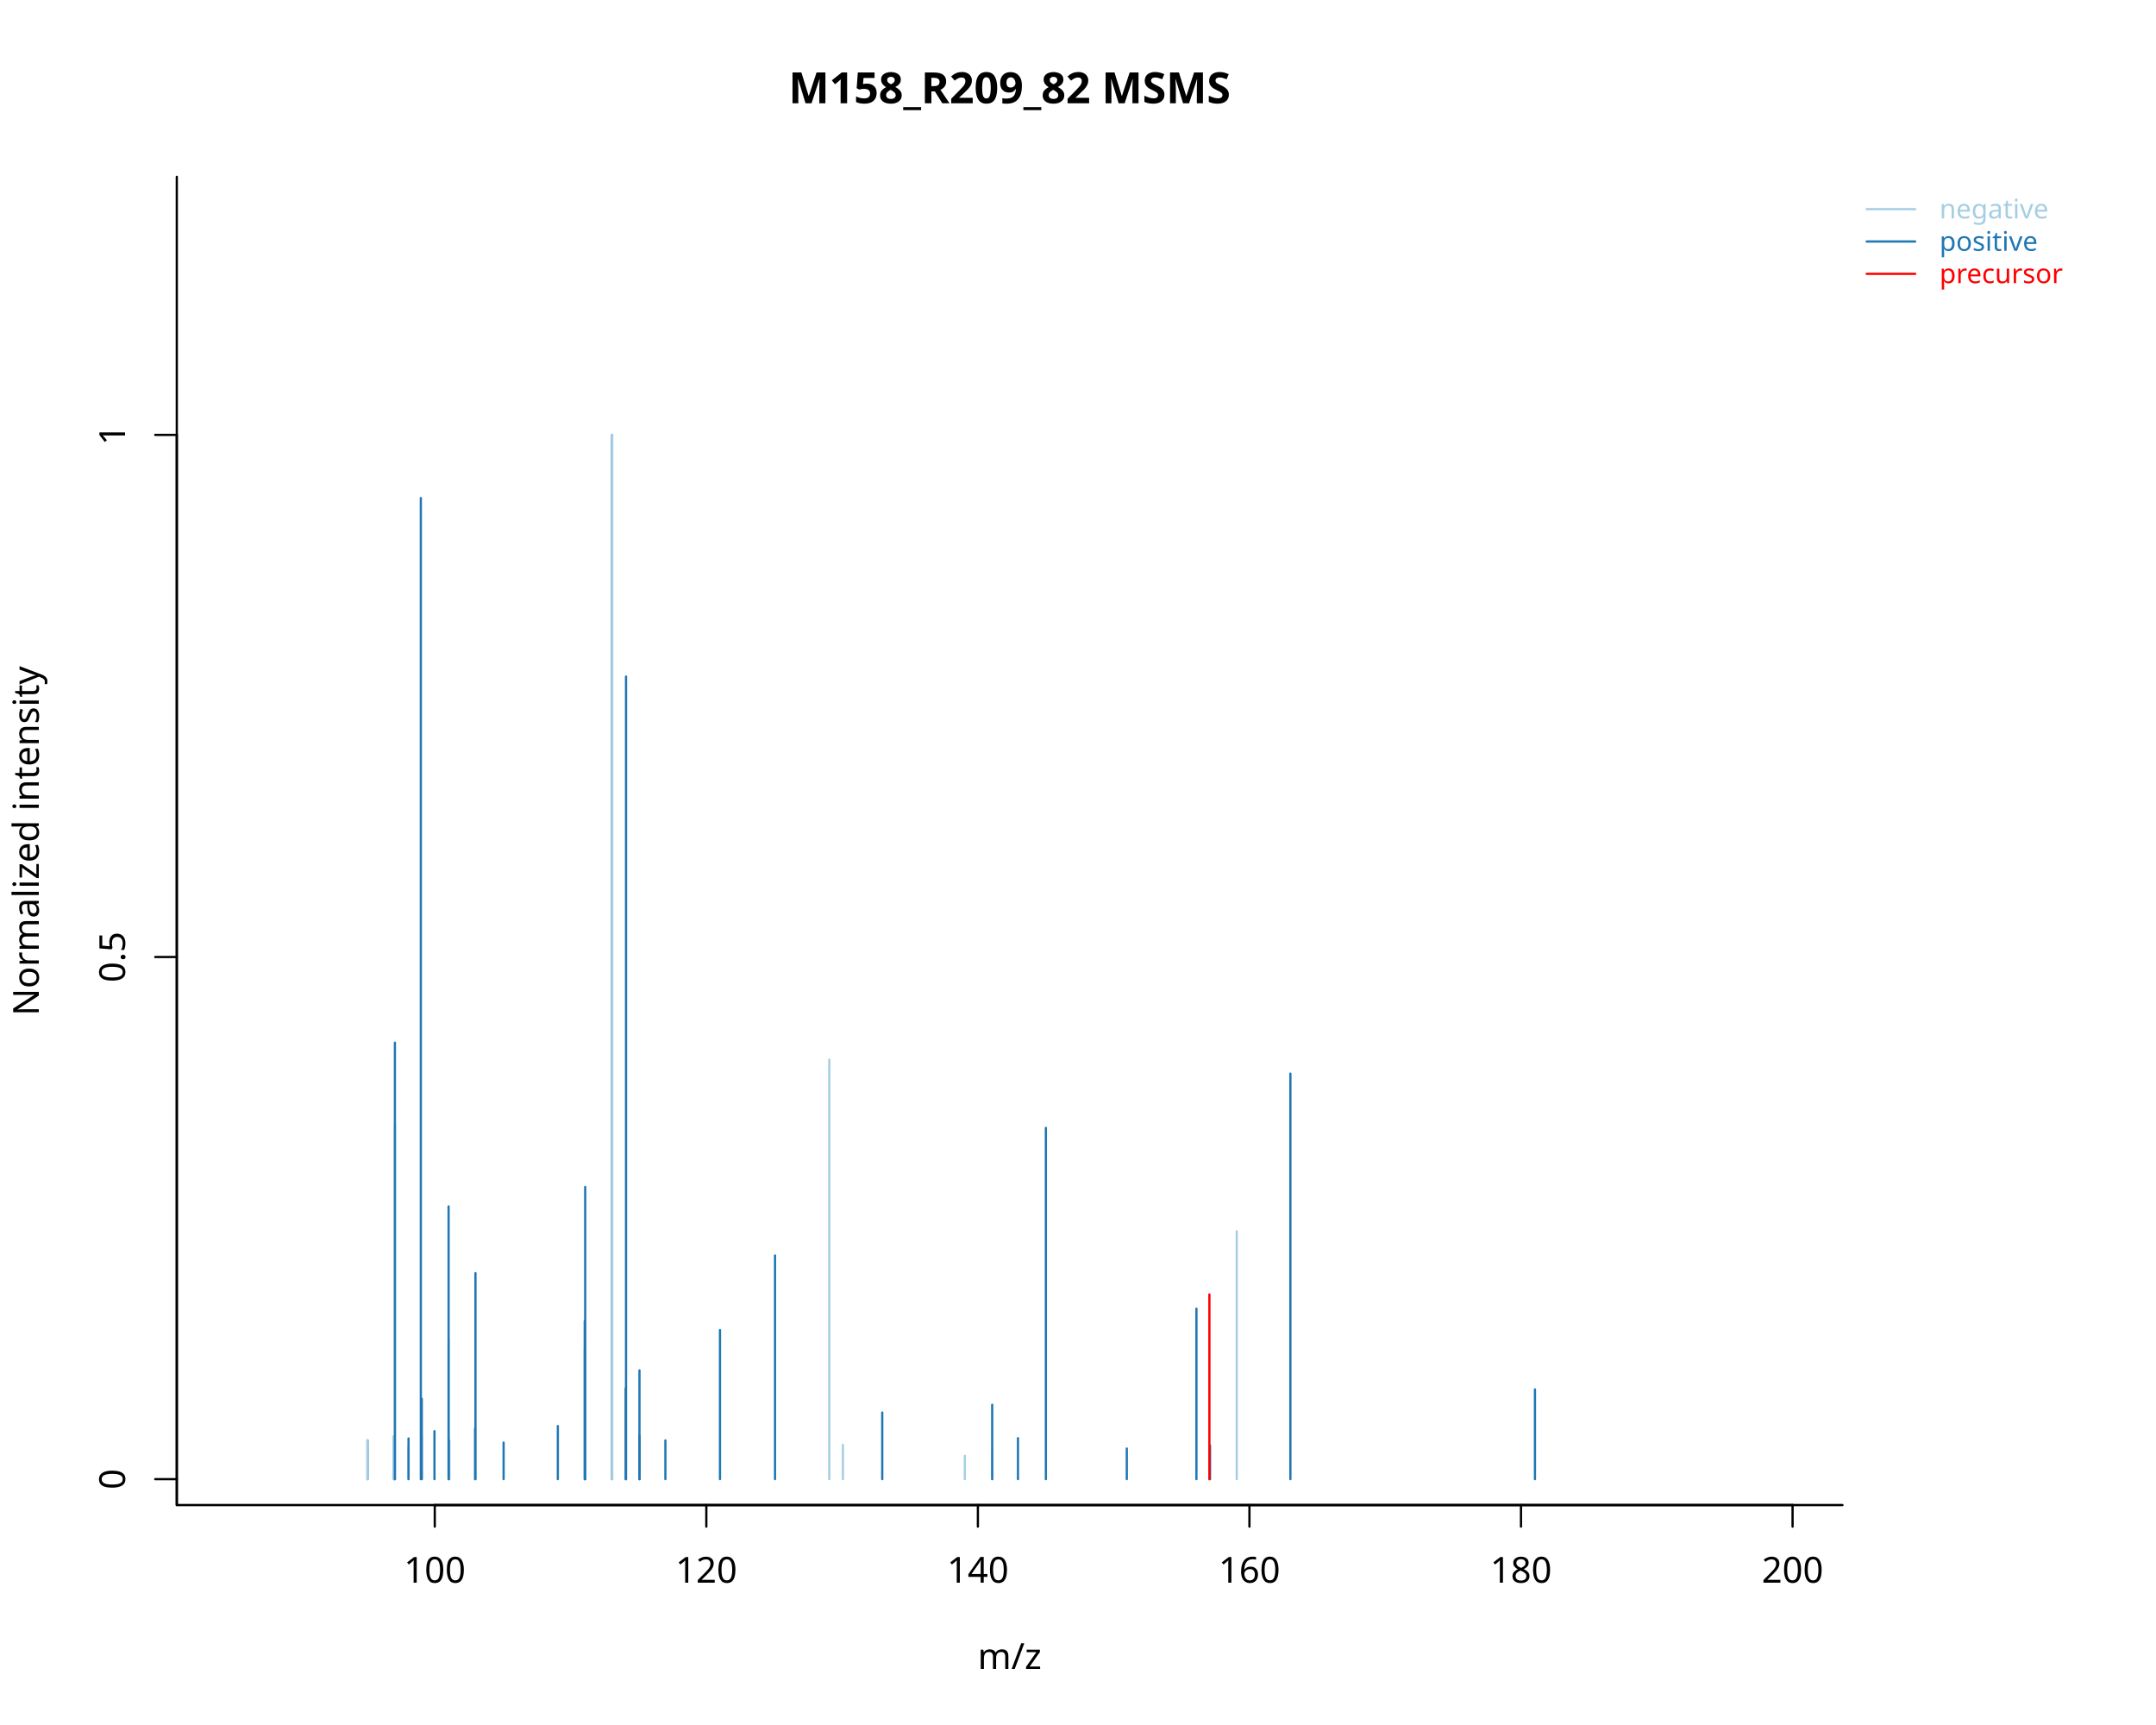
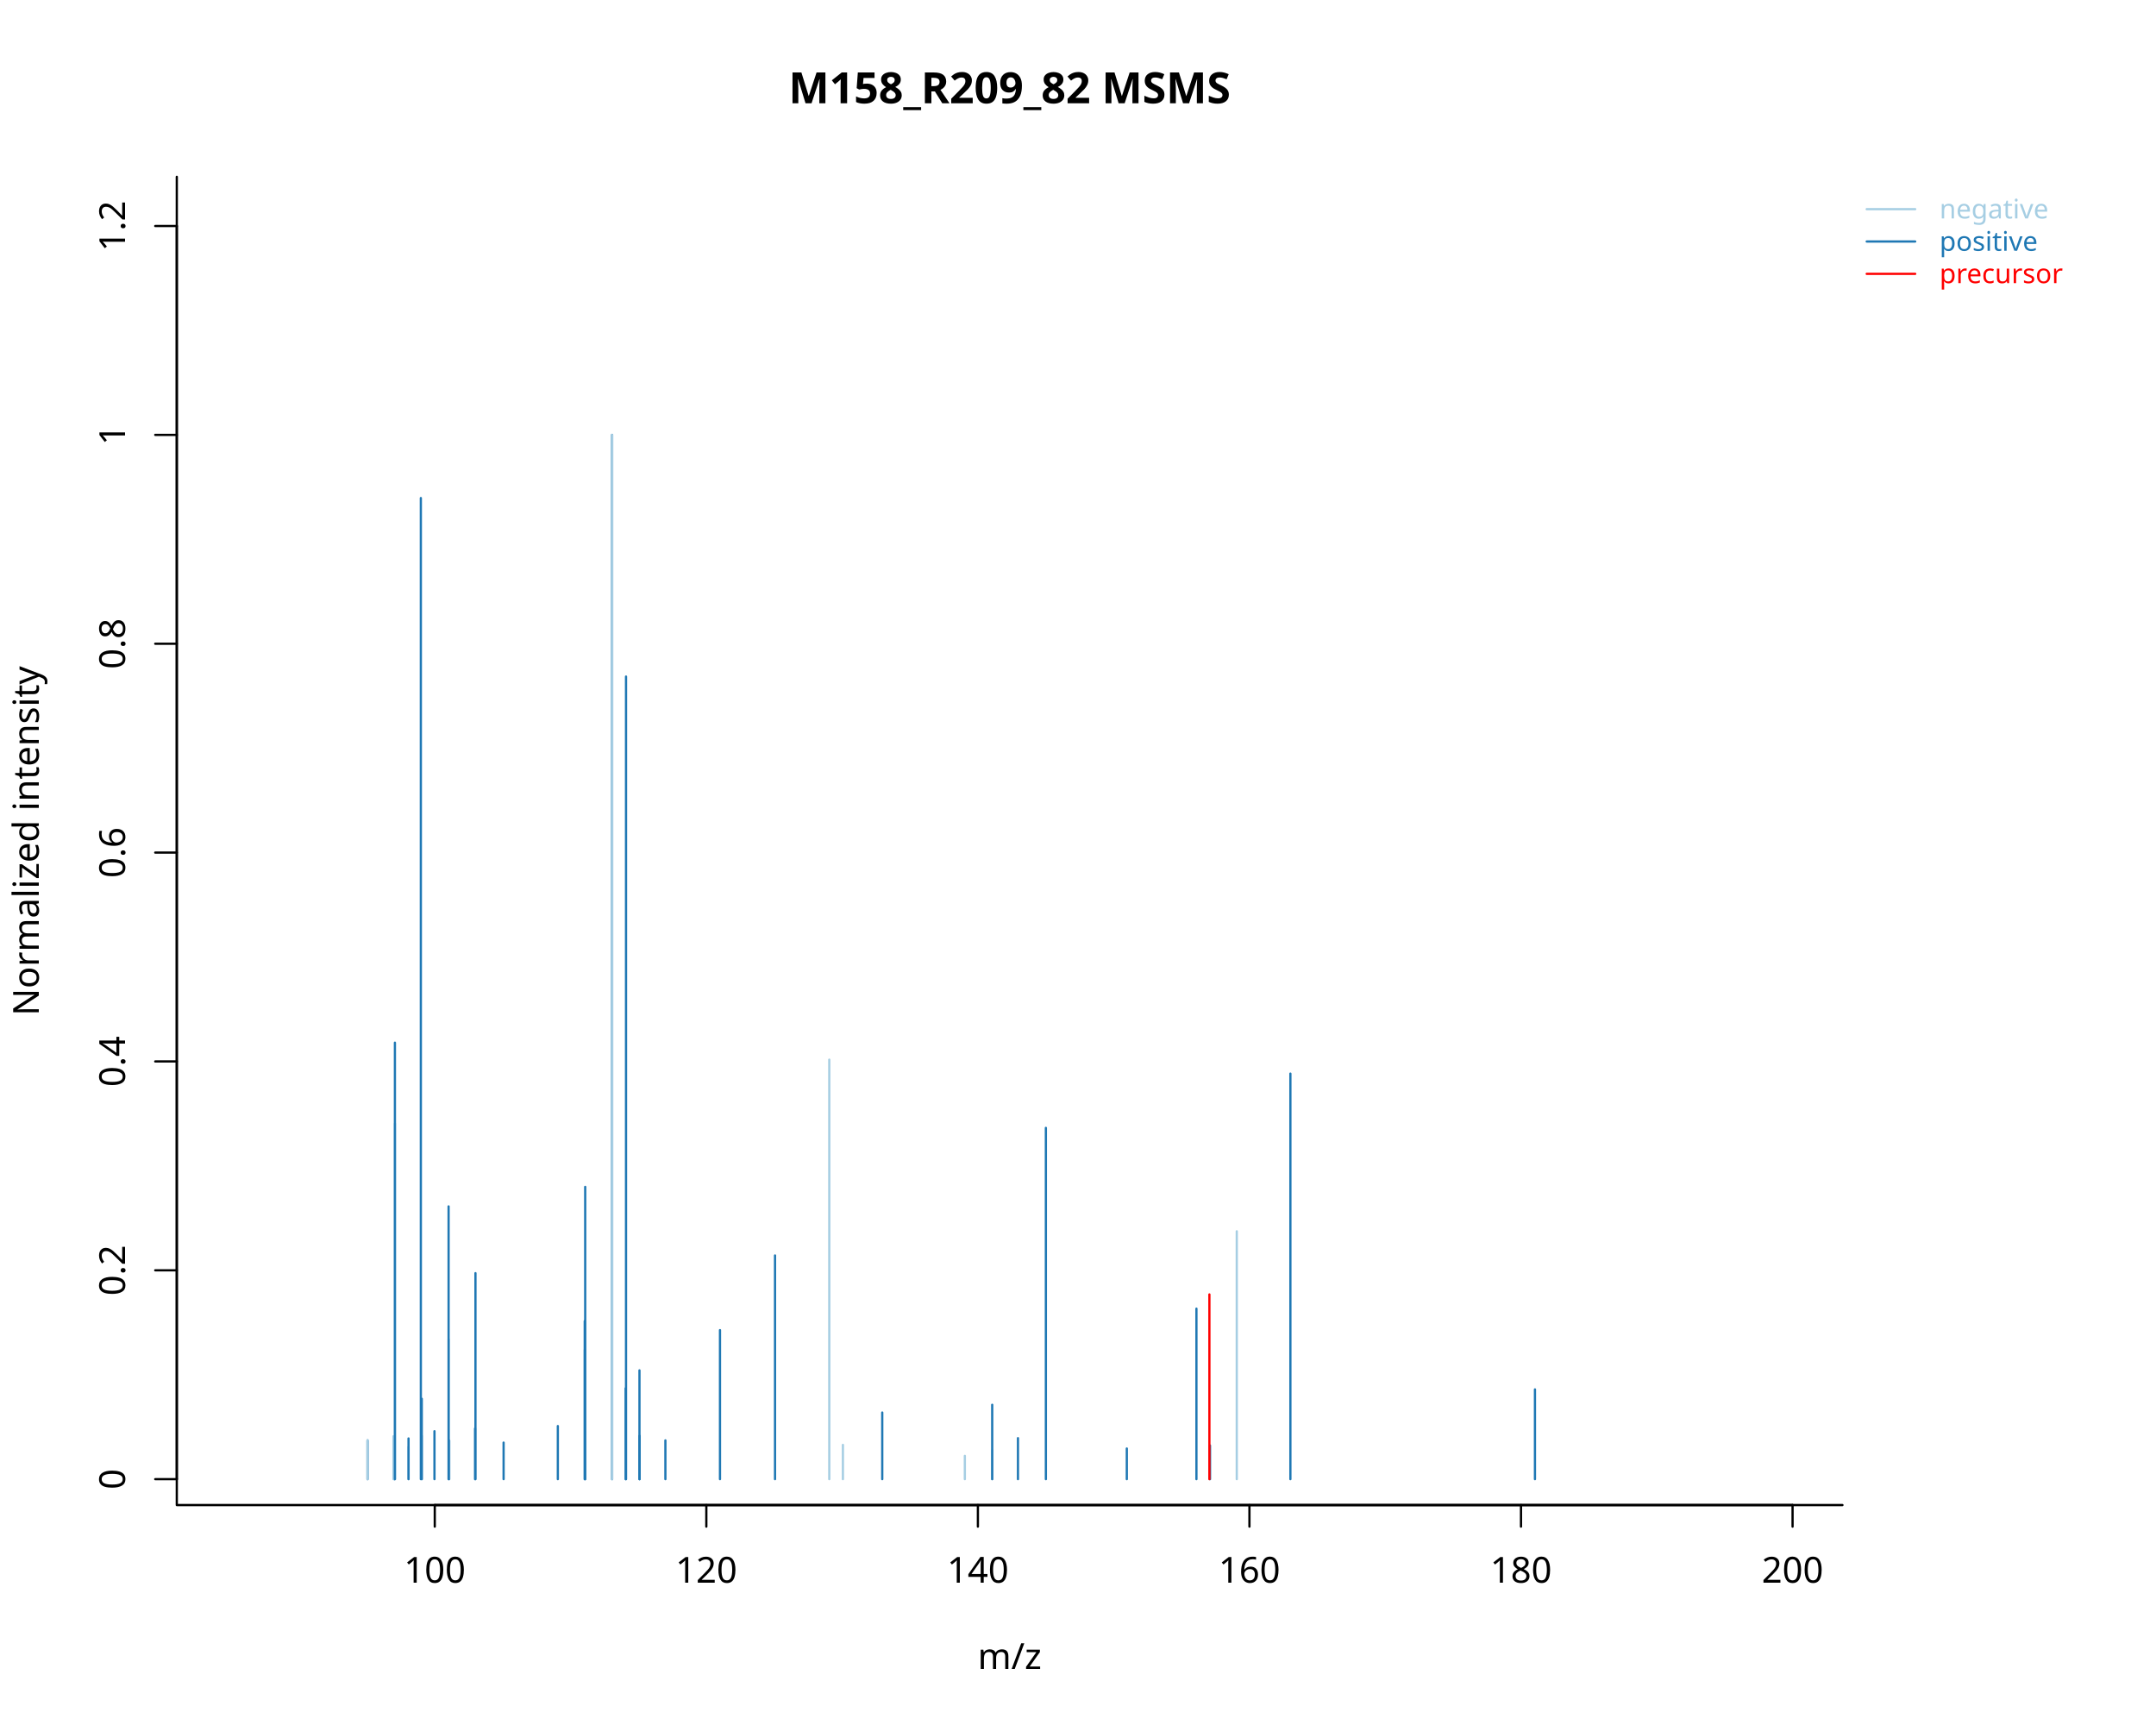
<svg xmlns="http://www.w3.org/2000/svg" class="svglite" data-engine-version="2.0" width="720.00pt" height="576.00pt" viewBox="0 0 720.00 576.00">
  <defs>
    <style type="text/css">
    .svglite line, .svglite polyline, .svglite polygon, .svglite path, .svglite rect, .svglite circle {
      fill: none;
      stroke: #000000;
      stroke-linecap: round;
      stroke-linejoin: round;
      stroke-miterlimit: 10.00;
    }
  </style>
  </defs>
  <rect width="100%" height="100%" style="stroke: none; fill: #FFFFFF;" />
  <defs>
    <clipPath id="cpMC4wMHw3MjAuMDB8MC4wMHw1NzYuMDA=">
      <rect x="0.00" y="0.00" width="720.00" height="576.00" />
    </clipPath>
  </defs>
  <g clip-path="url(#cpMC4wMHw3MjAuMDB8MC4wMHw1NzYuMDA=)">
    <line x1="145.19" y1="502.56" x2="598.63" y2="502.56" style="stroke-width: 0.75;" />
    <line x1="145.19" y1="502.56" x2="145.19" y2="509.76" style="stroke-width: 0.75;" />
    <line x1="235.88" y1="502.56" x2="235.88" y2="509.76" style="stroke-width: 0.75;" />
    <line x1="326.57" y1="502.56" x2="326.57" y2="509.76" style="stroke-width: 0.75;" />
    <line x1="417.25" y1="502.56" x2="417.25" y2="509.76" style="stroke-width: 0.75;" />
    <line x1="507.94" y1="502.56" x2="507.94" y2="509.76" style="stroke-width: 0.75;" />
    <line x1="598.63" y1="502.56" x2="598.63" y2="509.76" style="stroke-width: 0.75;" />
    <text x="145.19" y="528.48" text-anchor="middle" style="font-size: 12.00px; font-family: sans;" textLength="20.02px" lengthAdjust="spacingAndGlyphs">100</text>
    <text x="235.88" y="528.48" text-anchor="middle" style="font-size: 12.00px; font-family: sans;" textLength="20.02px" lengthAdjust="spacingAndGlyphs">120</text>
    <text x="326.57" y="528.48" text-anchor="middle" style="font-size: 12.00px; font-family: sans;" textLength="20.02px" lengthAdjust="spacingAndGlyphs">140</text>
    <text x="417.25" y="528.48" text-anchor="middle" style="font-size: 12.00px; font-family: sans;" textLength="20.02px" lengthAdjust="spacingAndGlyphs">160</text>
    <text x="507.94" y="528.48" text-anchor="middle" style="font-size: 12.00px; font-family: sans;" textLength="20.02px" lengthAdjust="spacingAndGlyphs">180</text>
    <text x="598.63" y="528.48" text-anchor="middle" style="font-size: 12.00px; font-family: sans;" textLength="20.02px" lengthAdjust="spacingAndGlyphs">200</text>
    <polyline points="59.04,59.04 59.04,502.56 615.29,502.56 " style="stroke-width: 0.75;" />
  </g>
  <defs>
    <clipPath id="cpMC4wMHw2NDUuNTN8MC4wMHw1NzYuMDA=">
      <rect x="0.00" y="0.00" width="645.53" height="576.00" />
    </clipPath>
  </defs>
  <g clip-path="url(#cpMC4wMHw2NDUuNTN8MC4wMHw1NzYuMDA=)">
    <text x="337.16" y="34.48" text-anchor="middle" style="font-size: 14.40px; font-weight: bold; font-family: sans;" textLength="149.71px" lengthAdjust="spacingAndGlyphs">M158_R209_82 MSMS</text>
    <text x="337.16" y="557.28" text-anchor="middle" style="font-size: 12.00px; font-family: sans;" textLength="19.34px" lengthAdjust="spacingAndGlyphs">m/z</text>
    <text transform="translate(12.96,280.80) rotate(-90)" text-anchor="middle" style="font-size: 12.00px; font-family: sans;" textLength="108.06px" lengthAdjust="spacingAndGlyphs">Normalized intensity</text>
  </g>
  <defs>
    <clipPath id="cpNTkuMDR8NjE1LjI5fDU5LjA0fDUwMi41Ng==">
      <rect x="59.04" y="59.04" width="556.25" height="443.52" />
    </clipPath>
  </defs>
  <g clip-path="url(#cpNTkuMDR8NjE1LjI5fDU5LjA0fDUwMi41Ng==)">
    <line x1="322.21" y1="493.91" x2="322.21" y2="486.13" style="stroke-width: 0.75; stroke: #A6CEE3;" />
    <line x1="331.35" y1="493.91" x2="331.35" y2="484.33" style="stroke-width: 0.75; stroke: #A6CEE3;" />
    <line x1="376.30" y1="493.91" x2="376.30" y2="483.67" style="stroke-width: 0.75; stroke: #1F78B4;" />
    <line x1="131.72" y1="493.91" x2="131.72" y2="483.61" style="stroke-width: 0.75; stroke: #A6CEE3;" />
    <line x1="131.71" y1="493.91" x2="131.71" y2="483.44" style="stroke-width: 0.75; stroke: #1F78B4;" />
    <line x1="136.44" y1="493.91" x2="136.44" y2="483.16" style="stroke-width: 0.75; stroke: #A6CEE3;" />
    <line x1="404.09" y1="493.91" x2="404.09" y2="482.67" style="stroke-width: 0.75; stroke: #1F78B4;" />
    <line x1="281.49" y1="493.91" x2="281.49" y2="482.46" style="stroke-width: 0.75; stroke: #A6CEE3;" />
    <line x1="168.18" y1="493.91" x2="168.18" y2="481.70" style="stroke-width: 0.75; stroke: #1F78B4;" />
    <line x1="122.74" y1="493.91" x2="122.74" y2="481.05" style="stroke-width: 0.75; stroke: #1F78B4;" />
    <line x1="150.00" y1="493.91" x2="150.00" y2="480.99" style="stroke-width: 0.75; stroke: #1F78B4;" />
    <line x1="222.21" y1="493.91" x2="222.21" y2="480.96" style="stroke-width: 0.75; stroke: #1F78B4;" />
    <line x1="122.75" y1="493.91" x2="122.75" y2="480.83" style="stroke-width: 0.75; stroke: #A6CEE3;" />
    <line x1="195.44" y1="493.91" x2="195.44" y2="480.72" style="stroke-width: 0.75; stroke: #A6CEE3;" />
    <line x1="136.43" y1="493.91" x2="136.43" y2="480.31" style="stroke-width: 0.75; stroke: #1F78B4;" />
    <line x1="339.95" y1="493.91" x2="339.95" y2="480.21" style="stroke-width: 0.75; stroke: #1F78B4;" />
    <line x1="213.55" y1="493.91" x2="213.55" y2="479.60" style="stroke-width: 0.75; stroke: #A6CEE3;" />
    <line x1="131.40" y1="493.91" x2="131.40" y2="479.58" style="stroke-width: 0.75; stroke: #A6CEE3;" />
    <line x1="213.60" y1="493.91" x2="213.60" y2="479.44" style="stroke-width: 0.75; stroke: #1F78B4;" />
    <line x1="140.86" y1="493.91" x2="140.86" y2="479.42" style="stroke-width: 0.75; stroke: #A6CEE3;" />
    <line x1="195.35" y1="493.91" x2="195.35" y2="477.90" style="stroke-width: 0.75; stroke: #A6CEE3;" />
    <line x1="145.09" y1="493.91" x2="145.09" y2="477.89" style="stroke-width: 0.75; stroke: #1F78B4;" />
    <line x1="158.65" y1="493.91" x2="158.65" y2="476.99" style="stroke-width: 0.75; stroke: #1F78B4;" />
    <line x1="186.29" y1="493.91" x2="186.29" y2="476.18" style="stroke-width: 0.75; stroke: #1F78B4;" />
    <line x1="294.63" y1="493.91" x2="294.63" y2="471.66" style="stroke-width: 0.75; stroke: #1F78B4;" />
    <line x1="331.35" y1="493.91" x2="331.35" y2="469.07" style="stroke-width: 0.75; stroke: #1F78B4;" />
    <line x1="140.85" y1="493.91" x2="140.85" y2="467.07" style="stroke-width: 0.75; stroke: #1F78B4;" />
    <line x1="512.60" y1="493.91" x2="512.60" y2="463.94" style="stroke-width: 0.75; stroke: #1F78B4;" />
    <line x1="208.96" y1="493.91" x2="208.96" y2="463.74" style="stroke-width: 0.75; stroke: #A6CEE3;" />
    <line x1="208.96" y1="493.91" x2="208.96" y2="463.58" style="stroke-width: 0.75; stroke: #1F78B4;" />
    <line x1="213.55" y1="493.91" x2="213.55" y2="457.58" style="stroke-width: 0.75; stroke: #1F78B4;" />
    <line x1="195.27" y1="493.91" x2="195.27" y2="450.77" style="stroke-width: 0.75; stroke: #A6CEE3;" />
    <line x1="149.83" y1="493.91" x2="149.83" y2="447.28" style="stroke-width: 0.75; stroke: #A6CEE3;" />
    <line x1="240.44" y1="493.91" x2="240.44" y2="444.14" style="stroke-width: 0.75; stroke: #1F78B4;" />
    <line x1="195.27" y1="493.91" x2="195.27" y2="441.14" style="stroke-width: 0.75; stroke: #1F78B4;" />
    <line x1="399.55" y1="493.91" x2="399.55" y2="436.97" style="stroke-width: 0.75; stroke: #1F78B4;" />
    <line x1="403.88" y1="493.91" x2="403.88" y2="432.23" style="stroke-width: 0.75; stroke: #FF0000;" />
    <line x1="158.78" y1="493.91" x2="158.78" y2="425.12" style="stroke-width: 0.75; stroke: #1F78B4;" />
    <line x1="258.82" y1="493.91" x2="258.82" y2="419.21" style="stroke-width: 0.75; stroke: #1F78B4;" />
    <line x1="413.02" y1="493.91" x2="413.02" y2="411.14" style="stroke-width: 0.75; stroke: #A6CEE3;" />
    <line x1="149.81" y1="493.91" x2="149.81" y2="402.83" style="stroke-width: 0.75; stroke: #1F78B4;" />
    <line x1="195.43" y1="493.91" x2="195.43" y2="396.31" style="stroke-width: 0.75; stroke: #1F78B4;" />
    <line x1="349.27" y1="493.91" x2="349.27" y2="376.61" style="stroke-width: 0.75; stroke: #1F78B4;" />
    <line x1="131.89" y1="493.91" x2="131.89" y2="375.20" style="stroke-width: 0.75; stroke: #A6CEE3;" />
    <line x1="430.93" y1="493.91" x2="430.93" y2="358.49" style="stroke-width: 0.75; stroke: #1F78B4;" />
    <line x1="276.94" y1="493.91" x2="276.94" y2="353.83" style="stroke-width: 0.75; stroke: #A6CEE3;" />
    <line x1="131.88" y1="493.91" x2="131.88" y2="348.16" style="stroke-width: 0.75; stroke: #1F78B4;" />
    <line x1="209.06" y1="493.91" x2="209.06" y2="225.91" style="stroke-width: 0.75; stroke: #1F78B4;" />
    <line x1="140.54" y1="493.91" x2="140.54" y2="166.30" style="stroke-width: 0.75; stroke: #1F78B4;" />
    <line x1="204.41" y1="493.91" x2="204.41" y2="145.21" style="stroke-width: 0.75; stroke: #1F78B4;" />
    <line x1="204.41" y1="493.91" x2="204.41" y2="145.21" style="stroke-width: 0.75; stroke: #A6CEE3;" />
  </g>
  <g clip-path="url(#cpMC4wMHw3MjAuMDB8MC4wMHw1NzYuMDA=)">
-     <line x1="59.04" y1="502.56" x2="59.04" y2="145.21" style="stroke-width: 0.75;" />
+     <line x1="59.04" y1="493.91" x2="59.04" y2="75.47" style="stroke-width: 0.75;" />
    <line x1="59.04" y1="493.91" x2="51.84" y2="493.91" style="stroke-width: 0.75;" />
-     <line x1="59.04" y1="319.56" x2="51.84" y2="319.56" style="stroke-width: 0.75;" />
+     <line x1="59.04" y1="424.17" x2="51.84" y2="424.17" style="stroke-width: 0.75;" />
+     <line x1="59.04" y1="354.43" x2="51.84" y2="354.43" style="stroke-width: 0.75;" />
+     <line x1="59.04" y1="284.69" x2="51.84" y2="284.69" style="stroke-width: 0.75;" />
+     <line x1="59.04" y1="214.95" x2="51.84" y2="214.95" style="stroke-width: 0.75;" />
    <line x1="59.04" y1="145.21" x2="51.84" y2="145.21" style="stroke-width: 0.75;" />
+     <line x1="59.04" y1="75.47" x2="51.84" y2="75.47" style="stroke-width: 0.75;" />
    <text transform="translate(41.76,493.91) rotate(-90)" text-anchor="middle" style="font-size: 12.00px; font-family: sans;" textLength="6.67px" lengthAdjust="spacingAndGlyphs">0</text>
-     <text transform="translate(41.76,319.56) rotate(-90)" text-anchor="middle" style="font-size: 12.00px; font-family: sans;" textLength="16.68px" lengthAdjust="spacingAndGlyphs">0.5</text>
+     <text transform="translate(41.76,424.17) rotate(-90)" text-anchor="middle" style="font-size: 12.00px; font-family: sans;" textLength="16.68px" lengthAdjust="spacingAndGlyphs">0.2</text>
+     <text transform="translate(41.76,354.43) rotate(-90)" text-anchor="middle" style="font-size: 12.00px; font-family: sans;" textLength="16.68px" lengthAdjust="spacingAndGlyphs">0.4</text>
+     <text transform="translate(41.76,284.69) rotate(-90)" text-anchor="middle" style="font-size: 12.00px; font-family: sans;" textLength="16.68px" lengthAdjust="spacingAndGlyphs">0.6</text>
+     <text transform="translate(41.76,214.95) rotate(-90)" text-anchor="middle" style="font-size: 12.00px; font-family: sans;" textLength="16.68px" lengthAdjust="spacingAndGlyphs">0.8</text>
    <text transform="translate(41.76,145.21) rotate(-90)" text-anchor="middle" style="font-size: 12.00px; font-family: sans;" textLength="6.67px" lengthAdjust="spacingAndGlyphs">1</text>
+     <text transform="translate(41.76,75.47) rotate(-90)" text-anchor="middle" style="font-size: 12.00px; font-family: sans;" textLength="16.68px" lengthAdjust="spacingAndGlyphs">1.2</text>
    <line x1="623.39" y1="69.84" x2="639.59" y2="69.84" style="stroke-width: 0.75; stroke: #A6CEE3;" />
    <line x1="623.39" y1="80.64" x2="639.59" y2="80.64" style="stroke-width: 0.75; stroke: #1F78B4;" />
    <line x1="623.39" y1="91.44" x2="639.59" y2="91.44" style="stroke-width: 0.75; stroke: #FF0000;" />
    <text x="647.69" y="72.94" style="font-size: 9.00px; fill: #A6CEE3; font-family: sans;" textLength="34.03px" lengthAdjust="spacingAndGlyphs">negative</text>
    <text x="647.69" y="83.74" style="font-size: 9.00px; fill: #1F78B4; font-family: sans;" textLength="30.52px" lengthAdjust="spacingAndGlyphs">positive</text>
    <text x="647.69" y="94.54" style="font-size: 9.00px; fill: #FF0000; font-family: sans;" textLength="38.02px" lengthAdjust="spacingAndGlyphs">precursor</text>
  </g>
</svg>
